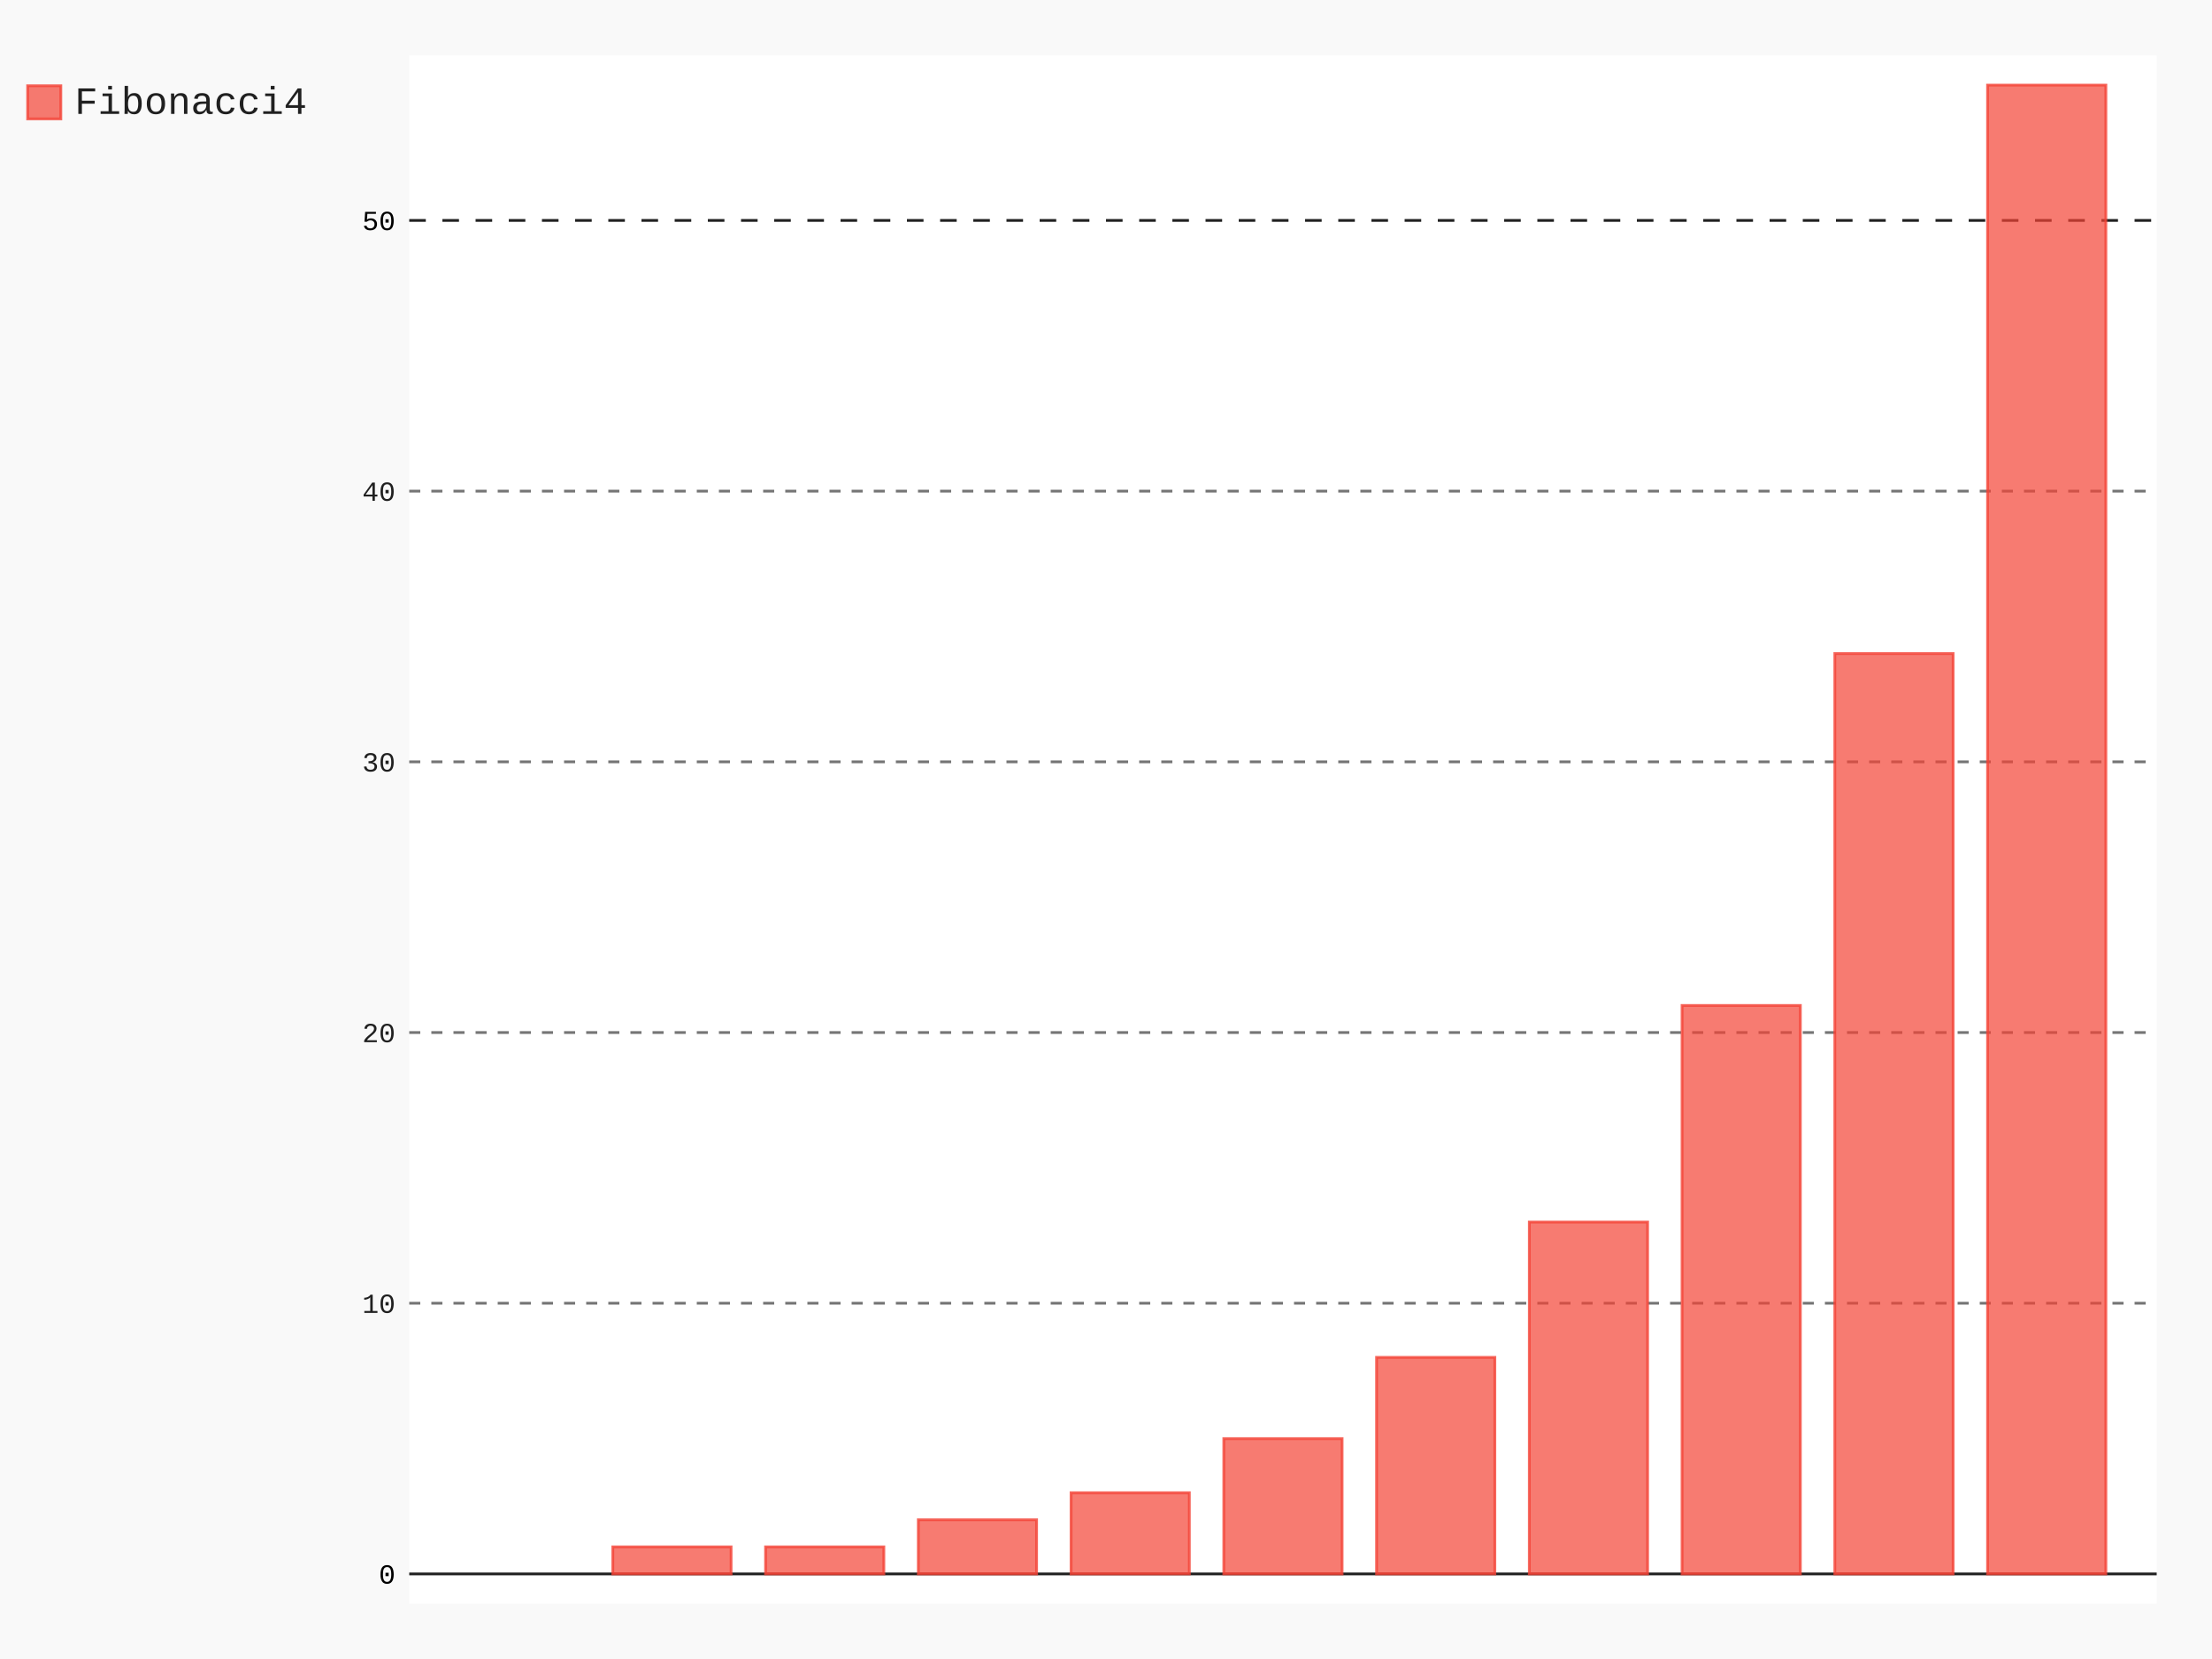
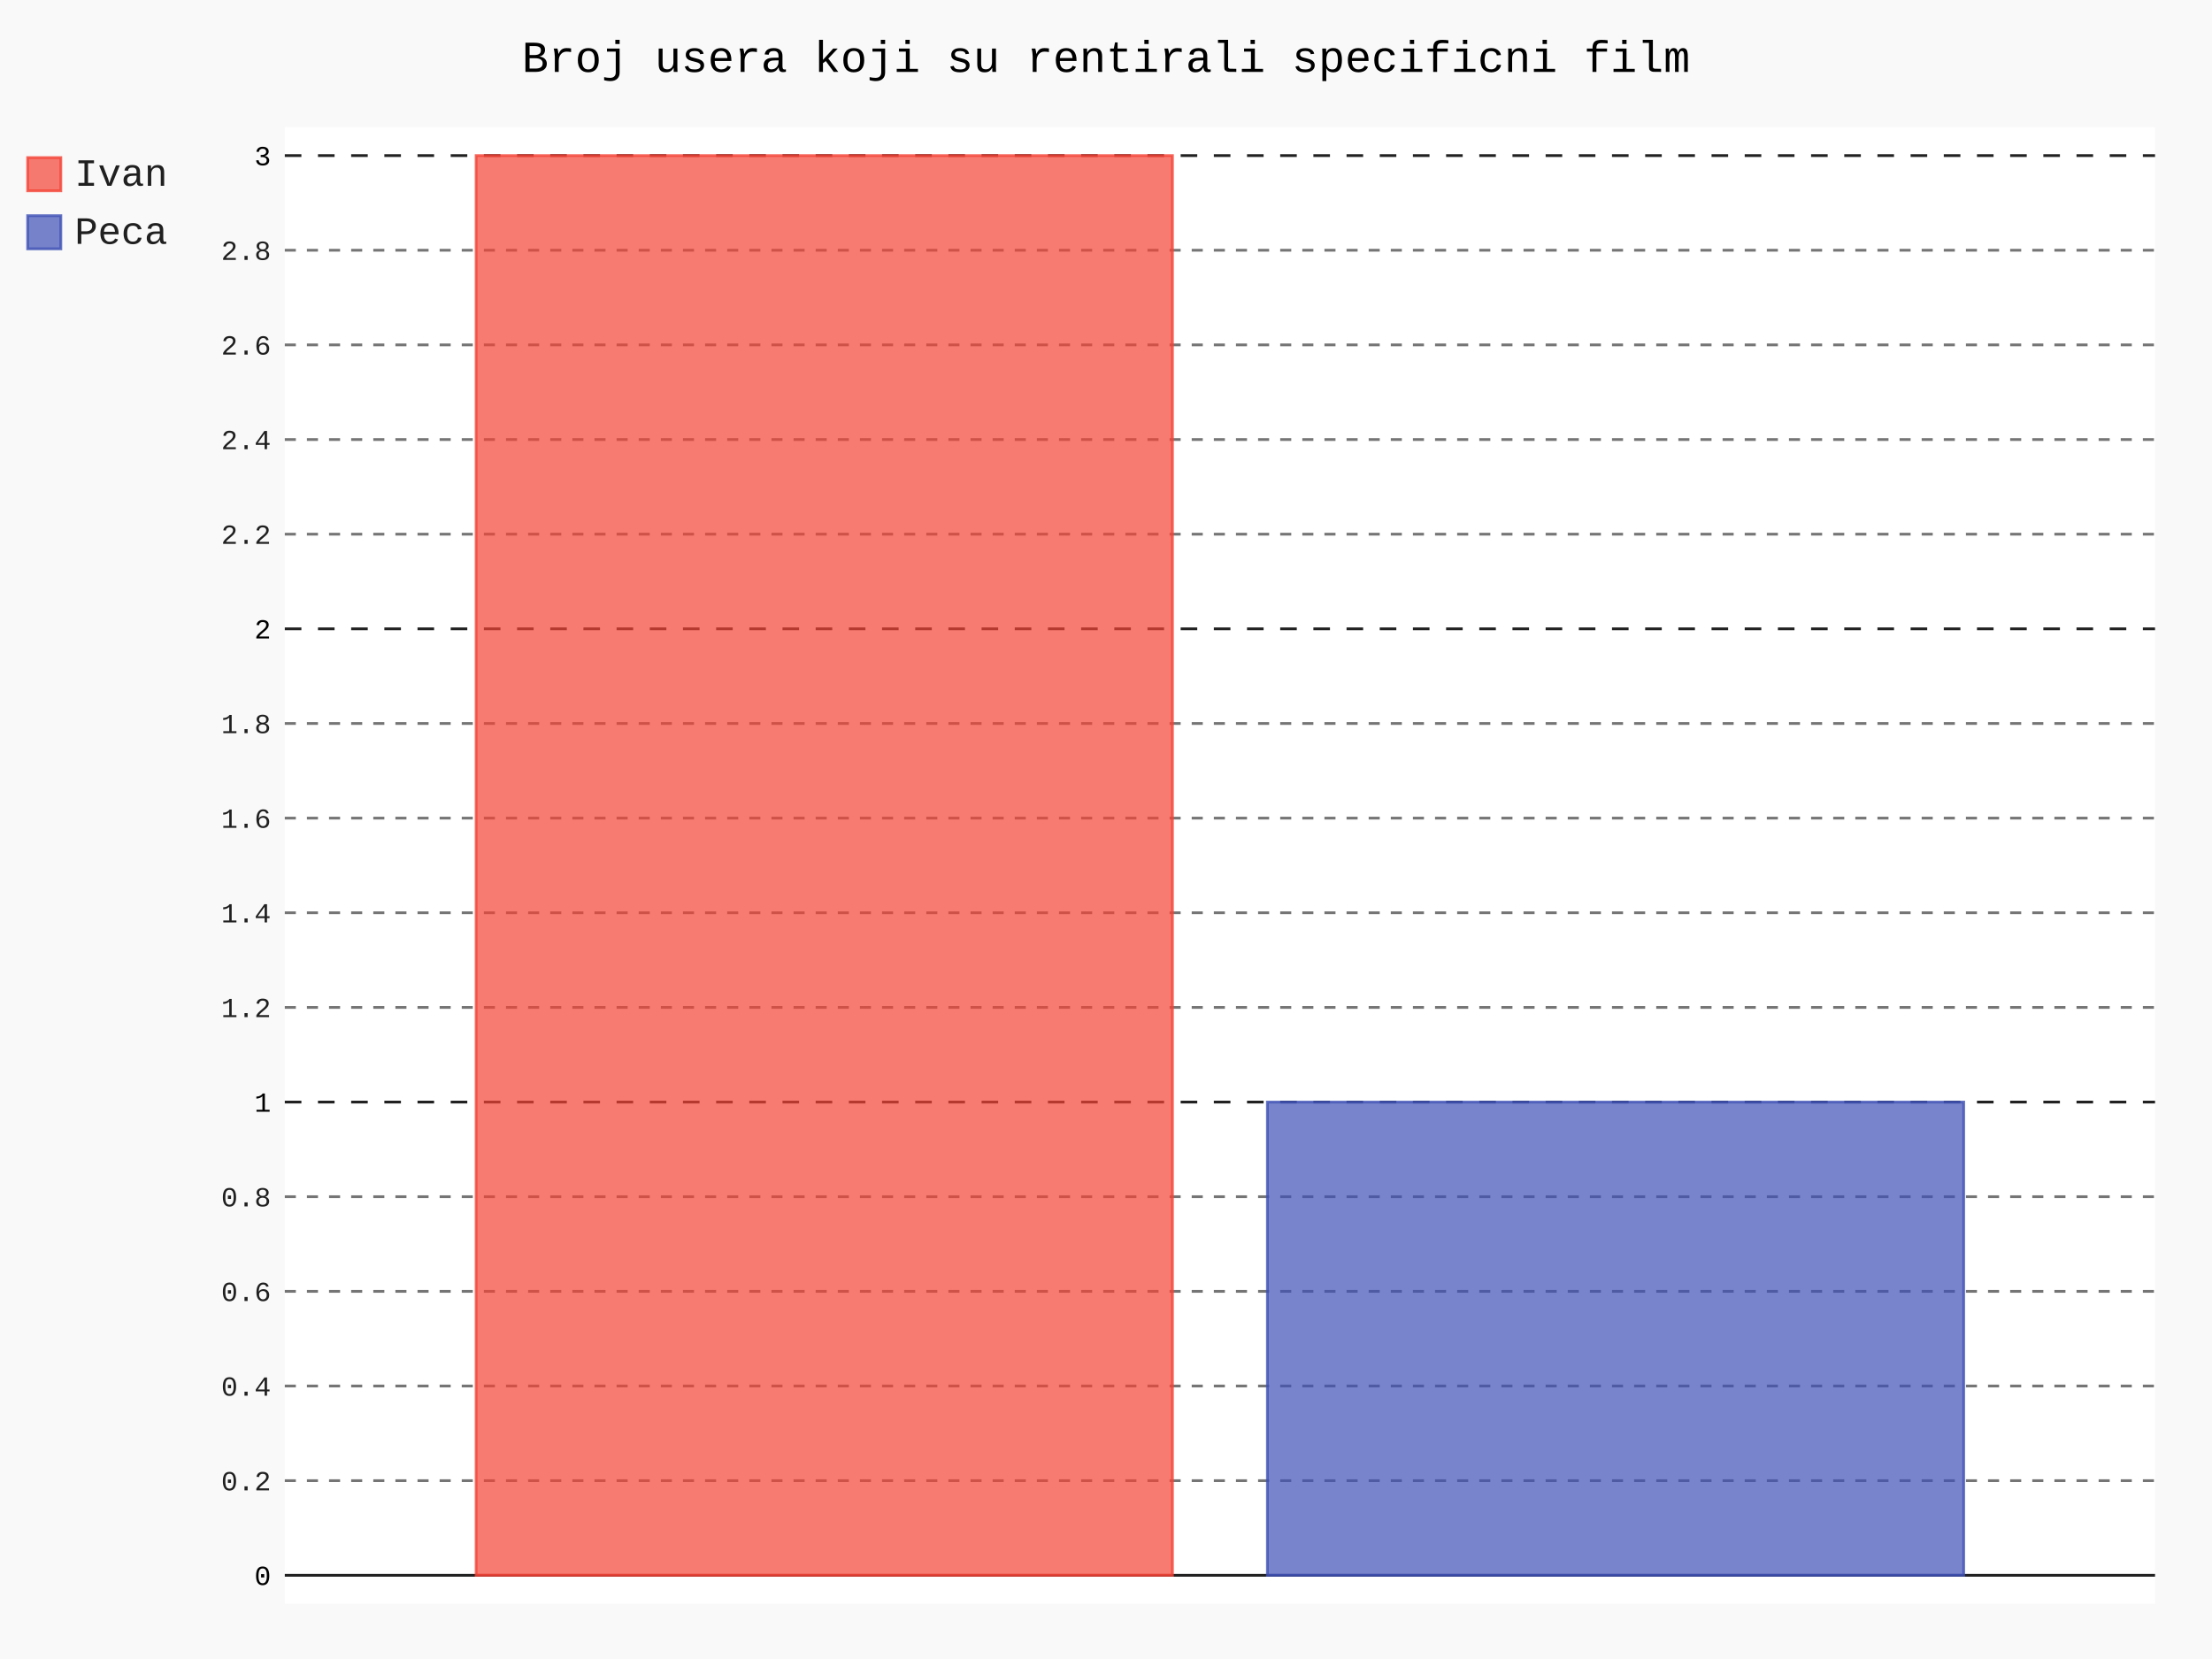
- <svg xmlns="http://www.w3.org/2000/svg" id="chart-5466564f-e591-4dd0-b959-83dd7d9a75d6" class="pygal-chart" viewBox="0 0 800 600">
+ <svg xmlns="http://www.w3.org/2000/svg" id="chart-87c03f44-dd2f-49c0-af2a-dada4ff76b5f" class="pygal-chart" viewBox="0 0 800 600">
  <defs>
-     <style type="text/css">#chart-5466564f-e591-4dd0-b959-83dd7d9a75d6{-webkit-user-select:none;-webkit-font-smoothing:antialiased;font-family:Consolas,"Liberation Mono",Menlo,Courier,monospace}#chart-5466564f-e591-4dd0-b959-83dd7d9a75d6 .title{font-family:Consolas,"Liberation Mono",Menlo,Courier,monospace;font-size:16px}#chart-5466564f-e591-4dd0-b959-83dd7d9a75d6 .legends .legend text{font-family:Consolas,"Liberation Mono",Menlo,Courier,monospace;font-size:14px}#chart-5466564f-e591-4dd0-b959-83dd7d9a75d6 .axis text{font-family:Consolas,"Liberation Mono",Menlo,Courier,monospace;font-size:10px}#chart-5466564f-e591-4dd0-b959-83dd7d9a75d6 .axis text.major{font-family:Consolas,"Liberation Mono",Menlo,Courier,monospace;font-size:10px}#chart-5466564f-e591-4dd0-b959-83dd7d9a75d6 .text-overlay text.value{font-family:Consolas,"Liberation Mono",Menlo,Courier,monospace;font-size:16px}#chart-5466564f-e591-4dd0-b959-83dd7d9a75d6 .text-overlay text.label{font-family:Consolas,"Liberation Mono",Menlo,Courier,monospace;font-size:10px}#chart-5466564f-e591-4dd0-b959-83dd7d9a75d6 .tooltip{font-family:Consolas,"Liberation Mono",Menlo,Courier,monospace;font-size:14px}#chart-5466564f-e591-4dd0-b959-83dd7d9a75d6 text.no_data{font-family:Consolas,"Liberation Mono",Menlo,Courier,monospace;font-size:64px}
- #chart-5466564f-e591-4dd0-b959-83dd7d9a75d6{background-color:rgba(249,249,249,1)}#chart-5466564f-e591-4dd0-b959-83dd7d9a75d6 path,#chart-5466564f-e591-4dd0-b959-83dd7d9a75d6 line,#chart-5466564f-e591-4dd0-b959-83dd7d9a75d6 rect,#chart-5466564f-e591-4dd0-b959-83dd7d9a75d6 circle{-webkit-transition:150ms;-moz-transition:150ms;transition:150ms}#chart-5466564f-e591-4dd0-b959-83dd7d9a75d6 .graph &gt; .background{fill:rgba(249,249,249,1)}#chart-5466564f-e591-4dd0-b959-83dd7d9a75d6 .plot &gt; .background{fill:rgba(255,255,255,1)}#chart-5466564f-e591-4dd0-b959-83dd7d9a75d6 .graph{fill:rgba(0,0,0,.87)}#chart-5466564f-e591-4dd0-b959-83dd7d9a75d6 text.no_data{fill:rgba(0,0,0,1)}#chart-5466564f-e591-4dd0-b959-83dd7d9a75d6 .title{fill:rgba(0,0,0,1)}#chart-5466564f-e591-4dd0-b959-83dd7d9a75d6 .legends .legend text{fill:rgba(0,0,0,.87)}#chart-5466564f-e591-4dd0-b959-83dd7d9a75d6 .legends .legend:hover text{fill:rgba(0,0,0,1)}#chart-5466564f-e591-4dd0-b959-83dd7d9a75d6 .axis .line{stroke:rgba(0,0,0,1)}#chart-5466564f-e591-4dd0-b959-83dd7d9a75d6 .axis .guide.line{stroke:rgba(0,0,0,.54)}#chart-5466564f-e591-4dd0-b959-83dd7d9a75d6 .axis .major.line{stroke:rgba(0,0,0,.87)}#chart-5466564f-e591-4dd0-b959-83dd7d9a75d6 .axis text.major{fill:rgba(0,0,0,1)}#chart-5466564f-e591-4dd0-b959-83dd7d9a75d6 .axis.y .guides:hover .guide.line,#chart-5466564f-e591-4dd0-b959-83dd7d9a75d6 .line-graph .axis.x .guides:hover .guide.line,#chart-5466564f-e591-4dd0-b959-83dd7d9a75d6 .stackedline-graph .axis.x .guides:hover .guide.line,#chart-5466564f-e591-4dd0-b959-83dd7d9a75d6 .xy-graph .axis.x .guides:hover .guide.line{stroke:rgba(0,0,0,1)}#chart-5466564f-e591-4dd0-b959-83dd7d9a75d6 .axis .guides:hover text{fill:rgba(0,0,0,1)}#chart-5466564f-e591-4dd0-b959-83dd7d9a75d6 .reactive{fill-opacity:.7;stroke-opacity:.8}#chart-5466564f-e591-4dd0-b959-83dd7d9a75d6 .ci{stroke:rgba(0,0,0,.87)}#chart-5466564f-e591-4dd0-b959-83dd7d9a75d6 .reactive.active,#chart-5466564f-e591-4dd0-b959-83dd7d9a75d6 .active .reactive{fill-opacity:.8;stroke-opacity:.9;stroke-width:4}#chart-5466564f-e591-4dd0-b959-83dd7d9a75d6 .ci .reactive.active{stroke-width:1.5}#chart-5466564f-e591-4dd0-b959-83dd7d9a75d6 .series text{fill:rgba(0,0,0,1)}#chart-5466564f-e591-4dd0-b959-83dd7d9a75d6 .tooltip rect{fill:rgba(255,255,255,1);stroke:rgba(0,0,0,1);-webkit-transition:opacity 150ms;-moz-transition:opacity 150ms;transition:opacity 150ms}#chart-5466564f-e591-4dd0-b959-83dd7d9a75d6 .tooltip .label{fill:rgba(0,0,0,.87)}#chart-5466564f-e591-4dd0-b959-83dd7d9a75d6 .tooltip .label{fill:rgba(0,0,0,.87)}#chart-5466564f-e591-4dd0-b959-83dd7d9a75d6 .tooltip .legend{font-size:.8em;fill:rgba(0,0,0,.54)}#chart-5466564f-e591-4dd0-b959-83dd7d9a75d6 .tooltip .x_label{font-size:.6em;fill:rgba(0,0,0,1)}#chart-5466564f-e591-4dd0-b959-83dd7d9a75d6 .tooltip .xlink{font-size:.5em;text-decoration:underline}#chart-5466564f-e591-4dd0-b959-83dd7d9a75d6 .tooltip .value{font-size:1.5em}#chart-5466564f-e591-4dd0-b959-83dd7d9a75d6 .bound{font-size:.5em}#chart-5466564f-e591-4dd0-b959-83dd7d9a75d6 .max-value{font-size:.75em;fill:rgba(0,0,0,.54)}#chart-5466564f-e591-4dd0-b959-83dd7d9a75d6 .map-element{fill:rgba(255,255,255,1);stroke:rgba(0,0,0,.54) !important}#chart-5466564f-e591-4dd0-b959-83dd7d9a75d6 .map-element .reactive{fill-opacity:inherit;stroke-opacity:inherit}#chart-5466564f-e591-4dd0-b959-83dd7d9a75d6 .color-0,#chart-5466564f-e591-4dd0-b959-83dd7d9a75d6 .color-0 a:visited{stroke:#F44336;fill:#F44336}#chart-5466564f-e591-4dd0-b959-83dd7d9a75d6 .text-overlay .color-0 text{fill:black}
- #chart-5466564f-e591-4dd0-b959-83dd7d9a75d6 text.no_data{text-anchor:middle}#chart-5466564f-e591-4dd0-b959-83dd7d9a75d6 .guide.line{fill:none}#chart-5466564f-e591-4dd0-b959-83dd7d9a75d6 .centered{text-anchor:middle}#chart-5466564f-e591-4dd0-b959-83dd7d9a75d6 .title{text-anchor:middle}#chart-5466564f-e591-4dd0-b959-83dd7d9a75d6 .legends .legend text{fill-opacity:1}#chart-5466564f-e591-4dd0-b959-83dd7d9a75d6 .axis.x text{text-anchor:middle}#chart-5466564f-e591-4dd0-b959-83dd7d9a75d6 .axis.x:not(.web) text[transform]{text-anchor:start}#chart-5466564f-e591-4dd0-b959-83dd7d9a75d6 .axis.x:not(.web) text[transform].backwards{text-anchor:end}#chart-5466564f-e591-4dd0-b959-83dd7d9a75d6 .axis.y text{text-anchor:end}#chart-5466564f-e591-4dd0-b959-83dd7d9a75d6 .axis.y text[transform].backwards{text-anchor:start}#chart-5466564f-e591-4dd0-b959-83dd7d9a75d6 .axis.y2 text{text-anchor:start}#chart-5466564f-e591-4dd0-b959-83dd7d9a75d6 .axis.y2 text[transform].backwards{text-anchor:end}#chart-5466564f-e591-4dd0-b959-83dd7d9a75d6 .axis .guide.line{stroke-dasharray:4,4}#chart-5466564f-e591-4dd0-b959-83dd7d9a75d6 .axis .major.guide.line{stroke-dasharray:6,6}#chart-5466564f-e591-4dd0-b959-83dd7d9a75d6 .horizontal .axis.y .guide.line,#chart-5466564f-e591-4dd0-b959-83dd7d9a75d6 .horizontal .axis.y2 .guide.line,#chart-5466564f-e591-4dd0-b959-83dd7d9a75d6 .vertical .axis.x .guide.line{opacity:0}#chart-5466564f-e591-4dd0-b959-83dd7d9a75d6 .horizontal .axis.always_show .guide.line,#chart-5466564f-e591-4dd0-b959-83dd7d9a75d6 .vertical .axis.always_show .guide.line{opacity:1 !important}#chart-5466564f-e591-4dd0-b959-83dd7d9a75d6 .axis.y .guides:hover .guide.line,#chart-5466564f-e591-4dd0-b959-83dd7d9a75d6 .axis.y2 .guides:hover .guide.line,#chart-5466564f-e591-4dd0-b959-83dd7d9a75d6 .axis.x .guides:hover .guide.line{opacity:1}#chart-5466564f-e591-4dd0-b959-83dd7d9a75d6 .axis .guides:hover text{opacity:1}#chart-5466564f-e591-4dd0-b959-83dd7d9a75d6 .nofill{fill:none}#chart-5466564f-e591-4dd0-b959-83dd7d9a75d6 .subtle-fill{fill-opacity:.2}#chart-5466564f-e591-4dd0-b959-83dd7d9a75d6 .dot{stroke-width:1px;fill-opacity:1}#chart-5466564f-e591-4dd0-b959-83dd7d9a75d6 .dot.active{stroke-width:5px}#chart-5466564f-e591-4dd0-b959-83dd7d9a75d6 .dot.negative{fill:transparent}#chart-5466564f-e591-4dd0-b959-83dd7d9a75d6 text,#chart-5466564f-e591-4dd0-b959-83dd7d9a75d6 tspan{stroke:none !important}#chart-5466564f-e591-4dd0-b959-83dd7d9a75d6 .series text.active{opacity:1}#chart-5466564f-e591-4dd0-b959-83dd7d9a75d6 .tooltip rect{fill-opacity:.95;stroke-width:.5}#chart-5466564f-e591-4dd0-b959-83dd7d9a75d6 .tooltip text{fill-opacity:1}#chart-5466564f-e591-4dd0-b959-83dd7d9a75d6 .showable{visibility:hidden}#chart-5466564f-e591-4dd0-b959-83dd7d9a75d6 .showable.shown{visibility:visible}#chart-5466564f-e591-4dd0-b959-83dd7d9a75d6 .gauge-background{fill:rgba(229,229,229,1);stroke:none}#chart-5466564f-e591-4dd0-b959-83dd7d9a75d6 .bg-lines{stroke:rgba(249,249,249,1);stroke-width:2px}</style>
+     <style type="text/css">#chart-87c03f44-dd2f-49c0-af2a-dada4ff76b5f{-webkit-user-select:none;-webkit-font-smoothing:antialiased;font-family:Consolas,"Liberation Mono",Menlo,Courier,monospace}#chart-87c03f44-dd2f-49c0-af2a-dada4ff76b5f .title{font-family:Consolas,"Liberation Mono",Menlo,Courier,monospace;font-size:16px}#chart-87c03f44-dd2f-49c0-af2a-dada4ff76b5f .legends .legend text{font-family:Consolas,"Liberation Mono",Menlo,Courier,monospace;font-size:14px}#chart-87c03f44-dd2f-49c0-af2a-dada4ff76b5f .axis text{font-family:Consolas,"Liberation Mono",Menlo,Courier,monospace;font-size:10px}#chart-87c03f44-dd2f-49c0-af2a-dada4ff76b5f .axis text.major{font-family:Consolas,"Liberation Mono",Menlo,Courier,monospace;font-size:10px}#chart-87c03f44-dd2f-49c0-af2a-dada4ff76b5f .text-overlay text.value{font-family:Consolas,"Liberation Mono",Menlo,Courier,monospace;font-size:16px}#chart-87c03f44-dd2f-49c0-af2a-dada4ff76b5f .text-overlay text.label{font-family:Consolas,"Liberation Mono",Menlo,Courier,monospace;font-size:10px}#chart-87c03f44-dd2f-49c0-af2a-dada4ff76b5f .tooltip{font-family:Consolas,"Liberation Mono",Menlo,Courier,monospace;font-size:14px}#chart-87c03f44-dd2f-49c0-af2a-dada4ff76b5f text.no_data{font-family:Consolas,"Liberation Mono",Menlo,Courier,monospace;font-size:64px}
+ #chart-87c03f44-dd2f-49c0-af2a-dada4ff76b5f{background-color:rgba(249,249,249,1)}#chart-87c03f44-dd2f-49c0-af2a-dada4ff76b5f path,#chart-87c03f44-dd2f-49c0-af2a-dada4ff76b5f line,#chart-87c03f44-dd2f-49c0-af2a-dada4ff76b5f rect,#chart-87c03f44-dd2f-49c0-af2a-dada4ff76b5f circle{-webkit-transition:150ms;-moz-transition:150ms;transition:150ms}#chart-87c03f44-dd2f-49c0-af2a-dada4ff76b5f .graph &gt; .background{fill:rgba(249,249,249,1)}#chart-87c03f44-dd2f-49c0-af2a-dada4ff76b5f .plot &gt; .background{fill:rgba(255,255,255,1)}#chart-87c03f44-dd2f-49c0-af2a-dada4ff76b5f .graph{fill:rgba(0,0,0,.87)}#chart-87c03f44-dd2f-49c0-af2a-dada4ff76b5f text.no_data{fill:rgba(0,0,0,1)}#chart-87c03f44-dd2f-49c0-af2a-dada4ff76b5f .title{fill:rgba(0,0,0,1)}#chart-87c03f44-dd2f-49c0-af2a-dada4ff76b5f .legends .legend text{fill:rgba(0,0,0,.87)}#chart-87c03f44-dd2f-49c0-af2a-dada4ff76b5f .legends .legend:hover text{fill:rgba(0,0,0,1)}#chart-87c03f44-dd2f-49c0-af2a-dada4ff76b5f .axis .line{stroke:rgba(0,0,0,1)}#chart-87c03f44-dd2f-49c0-af2a-dada4ff76b5f .axis .guide.line{stroke:rgba(0,0,0,.54)}#chart-87c03f44-dd2f-49c0-af2a-dada4ff76b5f .axis .major.line{stroke:rgba(0,0,0,.87)}#chart-87c03f44-dd2f-49c0-af2a-dada4ff76b5f .axis text.major{fill:rgba(0,0,0,1)}#chart-87c03f44-dd2f-49c0-af2a-dada4ff76b5f .axis.y .guides:hover .guide.line,#chart-87c03f44-dd2f-49c0-af2a-dada4ff76b5f .line-graph .axis.x .guides:hover .guide.line,#chart-87c03f44-dd2f-49c0-af2a-dada4ff76b5f .stackedline-graph .axis.x .guides:hover .guide.line,#chart-87c03f44-dd2f-49c0-af2a-dada4ff76b5f .xy-graph .axis.x .guides:hover .guide.line{stroke:rgba(0,0,0,1)}#chart-87c03f44-dd2f-49c0-af2a-dada4ff76b5f .axis .guides:hover text{fill:rgba(0,0,0,1)}#chart-87c03f44-dd2f-49c0-af2a-dada4ff76b5f .reactive{fill-opacity:.7;stroke-opacity:.8}#chart-87c03f44-dd2f-49c0-af2a-dada4ff76b5f .ci{stroke:rgba(0,0,0,.87)}#chart-87c03f44-dd2f-49c0-af2a-dada4ff76b5f .reactive.active,#chart-87c03f44-dd2f-49c0-af2a-dada4ff76b5f .active .reactive{fill-opacity:.8;stroke-opacity:.9;stroke-width:4}#chart-87c03f44-dd2f-49c0-af2a-dada4ff76b5f .ci .reactive.active{stroke-width:1.5}#chart-87c03f44-dd2f-49c0-af2a-dada4ff76b5f .series text{fill:rgba(0,0,0,1)}#chart-87c03f44-dd2f-49c0-af2a-dada4ff76b5f .tooltip rect{fill:rgba(255,255,255,1);stroke:rgba(0,0,0,1);-webkit-transition:opacity 150ms;-moz-transition:opacity 150ms;transition:opacity 150ms}#chart-87c03f44-dd2f-49c0-af2a-dada4ff76b5f .tooltip .label{fill:rgba(0,0,0,.87)}#chart-87c03f44-dd2f-49c0-af2a-dada4ff76b5f .tooltip .label{fill:rgba(0,0,0,.87)}#chart-87c03f44-dd2f-49c0-af2a-dada4ff76b5f .tooltip .legend{font-size:.8em;fill:rgba(0,0,0,.54)}#chart-87c03f44-dd2f-49c0-af2a-dada4ff76b5f .tooltip .x_label{font-size:.6em;fill:rgba(0,0,0,1)}#chart-87c03f44-dd2f-49c0-af2a-dada4ff76b5f .tooltip .xlink{font-size:.5em;text-decoration:underline}#chart-87c03f44-dd2f-49c0-af2a-dada4ff76b5f .tooltip .value{font-size:1.5em}#chart-87c03f44-dd2f-49c0-af2a-dada4ff76b5f .bound{font-size:.5em}#chart-87c03f44-dd2f-49c0-af2a-dada4ff76b5f .max-value{font-size:.75em;fill:rgba(0,0,0,.54)}#chart-87c03f44-dd2f-49c0-af2a-dada4ff76b5f .map-element{fill:rgba(255,255,255,1);stroke:rgba(0,0,0,.54) !important}#chart-87c03f44-dd2f-49c0-af2a-dada4ff76b5f .map-element .reactive{fill-opacity:inherit;stroke-opacity:inherit}#chart-87c03f44-dd2f-49c0-af2a-dada4ff76b5f .color-0,#chart-87c03f44-dd2f-49c0-af2a-dada4ff76b5f .color-0 a:visited{stroke:#F44336;fill:#F44336}#chart-87c03f44-dd2f-49c0-af2a-dada4ff76b5f .color-1,#chart-87c03f44-dd2f-49c0-af2a-dada4ff76b5f .color-1 a:visited{stroke:#3F51B5;fill:#3F51B5}#chart-87c03f44-dd2f-49c0-af2a-dada4ff76b5f .text-overlay .color-0 text{fill:black}#chart-87c03f44-dd2f-49c0-af2a-dada4ff76b5f .text-overlay .color-1 text{fill:black}
+ #chart-87c03f44-dd2f-49c0-af2a-dada4ff76b5f text.no_data{text-anchor:middle}#chart-87c03f44-dd2f-49c0-af2a-dada4ff76b5f .guide.line{fill:none}#chart-87c03f44-dd2f-49c0-af2a-dada4ff76b5f .centered{text-anchor:middle}#chart-87c03f44-dd2f-49c0-af2a-dada4ff76b5f .title{text-anchor:middle}#chart-87c03f44-dd2f-49c0-af2a-dada4ff76b5f .legends .legend text{fill-opacity:1}#chart-87c03f44-dd2f-49c0-af2a-dada4ff76b5f .axis.x text{text-anchor:middle}#chart-87c03f44-dd2f-49c0-af2a-dada4ff76b5f .axis.x:not(.web) text[transform]{text-anchor:start}#chart-87c03f44-dd2f-49c0-af2a-dada4ff76b5f .axis.x:not(.web) text[transform].backwards{text-anchor:end}#chart-87c03f44-dd2f-49c0-af2a-dada4ff76b5f .axis.y text{text-anchor:end}#chart-87c03f44-dd2f-49c0-af2a-dada4ff76b5f .axis.y text[transform].backwards{text-anchor:start}#chart-87c03f44-dd2f-49c0-af2a-dada4ff76b5f .axis.y2 text{text-anchor:start}#chart-87c03f44-dd2f-49c0-af2a-dada4ff76b5f .axis.y2 text[transform].backwards{text-anchor:end}#chart-87c03f44-dd2f-49c0-af2a-dada4ff76b5f .axis .guide.line{stroke-dasharray:4,4}#chart-87c03f44-dd2f-49c0-af2a-dada4ff76b5f .axis .major.guide.line{stroke-dasharray:6,6}#chart-87c03f44-dd2f-49c0-af2a-dada4ff76b5f .horizontal .axis.y .guide.line,#chart-87c03f44-dd2f-49c0-af2a-dada4ff76b5f .horizontal .axis.y2 .guide.line,#chart-87c03f44-dd2f-49c0-af2a-dada4ff76b5f .vertical .axis.x .guide.line{opacity:0}#chart-87c03f44-dd2f-49c0-af2a-dada4ff76b5f .horizontal .axis.always_show .guide.line,#chart-87c03f44-dd2f-49c0-af2a-dada4ff76b5f .vertical .axis.always_show .guide.line{opacity:1 !important}#chart-87c03f44-dd2f-49c0-af2a-dada4ff76b5f .axis.y .guides:hover .guide.line,#chart-87c03f44-dd2f-49c0-af2a-dada4ff76b5f .axis.y2 .guides:hover .guide.line,#chart-87c03f44-dd2f-49c0-af2a-dada4ff76b5f .axis.x .guides:hover .guide.line{opacity:1}#chart-87c03f44-dd2f-49c0-af2a-dada4ff76b5f .axis .guides:hover text{opacity:1}#chart-87c03f44-dd2f-49c0-af2a-dada4ff76b5f .nofill{fill:none}#chart-87c03f44-dd2f-49c0-af2a-dada4ff76b5f .subtle-fill{fill-opacity:.2}#chart-87c03f44-dd2f-49c0-af2a-dada4ff76b5f .dot{stroke-width:1px;fill-opacity:1}#chart-87c03f44-dd2f-49c0-af2a-dada4ff76b5f .dot.active{stroke-width:5px}#chart-87c03f44-dd2f-49c0-af2a-dada4ff76b5f .dot.negative{fill:transparent}#chart-87c03f44-dd2f-49c0-af2a-dada4ff76b5f text,#chart-87c03f44-dd2f-49c0-af2a-dada4ff76b5f tspan{stroke:none !important}#chart-87c03f44-dd2f-49c0-af2a-dada4ff76b5f .series text.active{opacity:1}#chart-87c03f44-dd2f-49c0-af2a-dada4ff76b5f .tooltip rect{fill-opacity:.95;stroke-width:.5}#chart-87c03f44-dd2f-49c0-af2a-dada4ff76b5f .tooltip text{fill-opacity:1}#chart-87c03f44-dd2f-49c0-af2a-dada4ff76b5f .showable{visibility:hidden}#chart-87c03f44-dd2f-49c0-af2a-dada4ff76b5f .showable.shown{visibility:visible}#chart-87c03f44-dd2f-49c0-af2a-dada4ff76b5f .gauge-background{fill:rgba(229,229,229,1);stroke:none}#chart-87c03f44-dd2f-49c0-af2a-dada4ff76b5f .bg-lines{stroke:rgba(249,249,249,1);stroke-width:2px}</style>
  </defs>
  <g class="graph bar-graph vertical">
    <rect x="0" y="0" width="800" height="600" class="background" />
-     <g transform="translate(148, 20)" class="plot">
-       <rect x="0" y="0" width="632.0" height="560" class="background" />
+     <g transform="translate(103, 46)" class="plot">
+       <rect x="0" y="0" width="676.4" height="534" class="background" />
      <g class="axis y always_show">
        <g class="guides">
-           <path d="M0 549.231 h632" class="axis major line" />
-           <text x="-5" y="552.731" class="major">0</text>
+           <path d="M0 523.731 h676.4" class="axis major line" />
+           <text x="-5" y="527.231" class="major">0</text>
        </g>
        <g class="guides">
-           <path d="M0 451.329 h632" class="guide line" />
-           <text x="-5" y="454.829" class="">10</text>
+           <path d="M0 489.5 h676.4" class="guide line" />
+           <text x="-5" y="493.0" class="">0.2</text>
        </g>
        <g class="guides">
-           <path d="M0 353.427 h632" class="guide line" />
-           <text x="-5" y="356.927" class="">20</text>
+           <path d="M0 455.269 h676.4" class="guide line" />
+           <text x="-5" y="458.769" class="">0.4</text>
        </g>
        <g class="guides">
-           <path d="M0 255.524 h632" class="guide line" />
-           <text x="-5" y="259.024" class="">30</text>
+           <path d="M0 421.038 h676.4" class="guide line" />
+           <text x="-5" y="424.538" class="">0.6</text>
        </g>
        <g class="guides">
-           <path d="M0 157.622 h632" class="guide line" />
-           <text x="-5" y="161.122" class="">40</text>
+           <path d="M0 386.808 h676.4" class="guide line" />
+           <text x="-5" y="390.308" class="">0.8</text>
        </g>
        <g class="guides">
-           <path d="M0 59.72 h632" class="major guide line" />
-           <text x="-5" y="63.22" class="major">50</text>
+           <path d="M0 352.577 h676.4" class="major guide line" />
+           <text x="-5" y="356.077" class="major">1</text>
+         </g>
+         <g class="guides">
+           <path d="M0 318.346 h676.4" class="guide line" />
+           <text x="-5" y="321.846" class="">1.2</text>
+         </g>
+         <g class="guides">
+           <path d="M0 284.115 h676.4" class="guide line" />
+           <text x="-5" y="287.615" class="">1.4</text>
+         </g>
+         <g class="guides">
+           <path d="M0 249.885 h676.4" class="guide line" />
+           <text x="-5" y="253.385" class="">1.6</text>
+         </g>
+         <g class="guides">
+           <path d="M0 215.654 h676.4" class="guide line" />
+           <text x="-5" y="219.154" class="">1.8</text>
+         </g>
+         <g class="guides">
+           <path d="M0 181.423 h676.4" class="major guide line" />
+           <text x="-5" y="184.923" class="major">2</text>
+         </g>
+         <g class="guides">
+           <path d="M0 147.192 h676.4" class="guide line" />
+           <text x="-5" y="150.692" class="">2.2</text>
+         </g>
+         <g class="guides">
+           <path d="M0 112.962 h676.4" class="guide line" />
+           <text x="-5" y="116.462" class="">2.4</text>
+         </g>
+         <g class="guides">
+           <path d="M0 78.731 h676.4" class="guide line" />
+           <text x="-5" y="82.231" class="">2.6</text>
+         </g>
+         <g class="guides">
+           <path d="M0 44.5 h676.4" class="guide line" />
+           <text x="-5" y="48.0" class="">2.8</text>
+         </g>
+         <g class="guides">
+           <path d="M0 10.269 h676.4" class="major guide line" />
+           <text x="-5" y="13.769" class="major">3</text>
        </g>
      </g>
      <g class="series serie-0 color-0">
        <g class="bars">
          <g class="bar">
-             <rect x="18.385" y="549.231" rx="0" ry="0" width="42.782" height="0.0" class="rect reactive tooltip-trigger" />
+             <rect x="69.201" y="10.269" rx="0" ry="0" width="251.829" height="513.462" class="rect reactive tooltip-trigger" />
          </g>
+         </g>
+       </g>
+       <g class="series serie-1 color-1">
+         <g class="bars">
          <g class="bar">
-             <rect x="73.63" y="539.441" rx="0" ry="0" width="42.782" height="9.79" class="rect reactive tooltip-trigger" />
-           </g>
-           <g class="bar">
-             <rect x="128.875" y="539.441" rx="0" ry="0" width="42.782" height="9.79" class="rect reactive tooltip-trigger" />
-           </g>
-           <g class="bar">
-             <rect x="184.12" y="529.65" rx="0" ry="0" width="42.782" height="19.58" class="rect reactive tooltip-trigger" />
-           </g>
-           <g class="bar">
-             <rect x="239.364" y="519.86" rx="0" ry="0" width="42.782" height="29.371" class="rect reactive tooltip-trigger" />
-           </g>
-           <g class="bar">
-             <rect x="294.609" y="500.28" rx="0" ry="0" width="42.782" height="48.951" class="rect reactive tooltip-trigger" />
-           </g>
-           <g class="bar">
-             <rect x="349.854" y="470.909" rx="0" ry="0" width="42.782" height="78.322" class="rect reactive tooltip-trigger" />
-           </g>
-           <g class="bar">
-             <rect x="405.099" y="421.958" rx="0" ry="0" width="42.782" height="127.273" class="rect reactive tooltip-trigger" />
-           </g>
-           <g class="bar">
-             <rect x="460.343" y="343.636" rx="0" ry="0" width="42.782" height="205.594" class="rect reactive tooltip-trigger" />
-           </g>
-           <g class="bar">
-             <rect x="515.588" y="216.364" rx="0" ry="0" width="42.782" height="332.867" class="rect reactive tooltip-trigger" />
-           </g>
-           <g class="bar">
-             <rect x="570.833" y="10.769" rx="0" ry="0" width="42.782" height="538.462" class="rect reactive tooltip-trigger" />
+             <rect x="355.37" y="352.577" rx="0" ry="0" width="251.829" height="171.154" class="rect reactive tooltip-trigger" />
          </g>
        </g>
      </g>
    </g>
-     <g class="titles" />
-     <g transform="translate(148, 20)" class="plot overlay">
+     <g class="titles">
+       <text x="400.0" y="26" class="title plot_title">Broj usera koji su rentirali specificni film</text>
+     </g>
+     <g transform="translate(103, 46)" class="plot overlay">
      <g class="series serie-0 color-0" />
+       <g class="series serie-1 color-1" />
    </g>
-     <g transform="translate(148, 20)" class="plot text-overlay">
+     <g transform="translate(103, 46)" class="plot text-overlay">
      <g class="series serie-0 color-0" />
+       <g class="series serie-1 color-1" />
    </g>
-     <g transform="translate(148, 20)" class="plot tooltip-overlay">
+     <g transform="translate(103, 46)" class="plot tooltip-overlay">
      <g transform="translate(0 0)" style="opacity: 0" class="tooltip">
        <rect rx="0" ry="0" width="0" height="0" class="tooltip-box" />
        <g class="text" />
      </g>
    </g>
-     <g transform="translate(10, 30)" class="legends">
+     <g transform="translate(10, 56)" class="legends">
      <g id="activate-serie-0" class="legend reactive activate-serie">
        <rect x="0.0" y="1.0" width="12" height="12" class="color-0 reactive" />
-         <text x="17.0" y="11.2">Fibonacci4</text>
+         <text x="17.0" y="11.2">Ivan</text>
+       </g>
+       <g id="activate-serie-1" class="legend reactive activate-serie">
+         <rect x="0.0" y="22.0" width="12" height="12" class="color-1 reactive" />
+         <text x="17.0" y="32.2">Peca</text>
      </g>
    </g>
-     <g transform="translate(790, 30)" class="legends" />
+     <g transform="translate(790, 56)" class="legends" />
  </g>
</svg>
